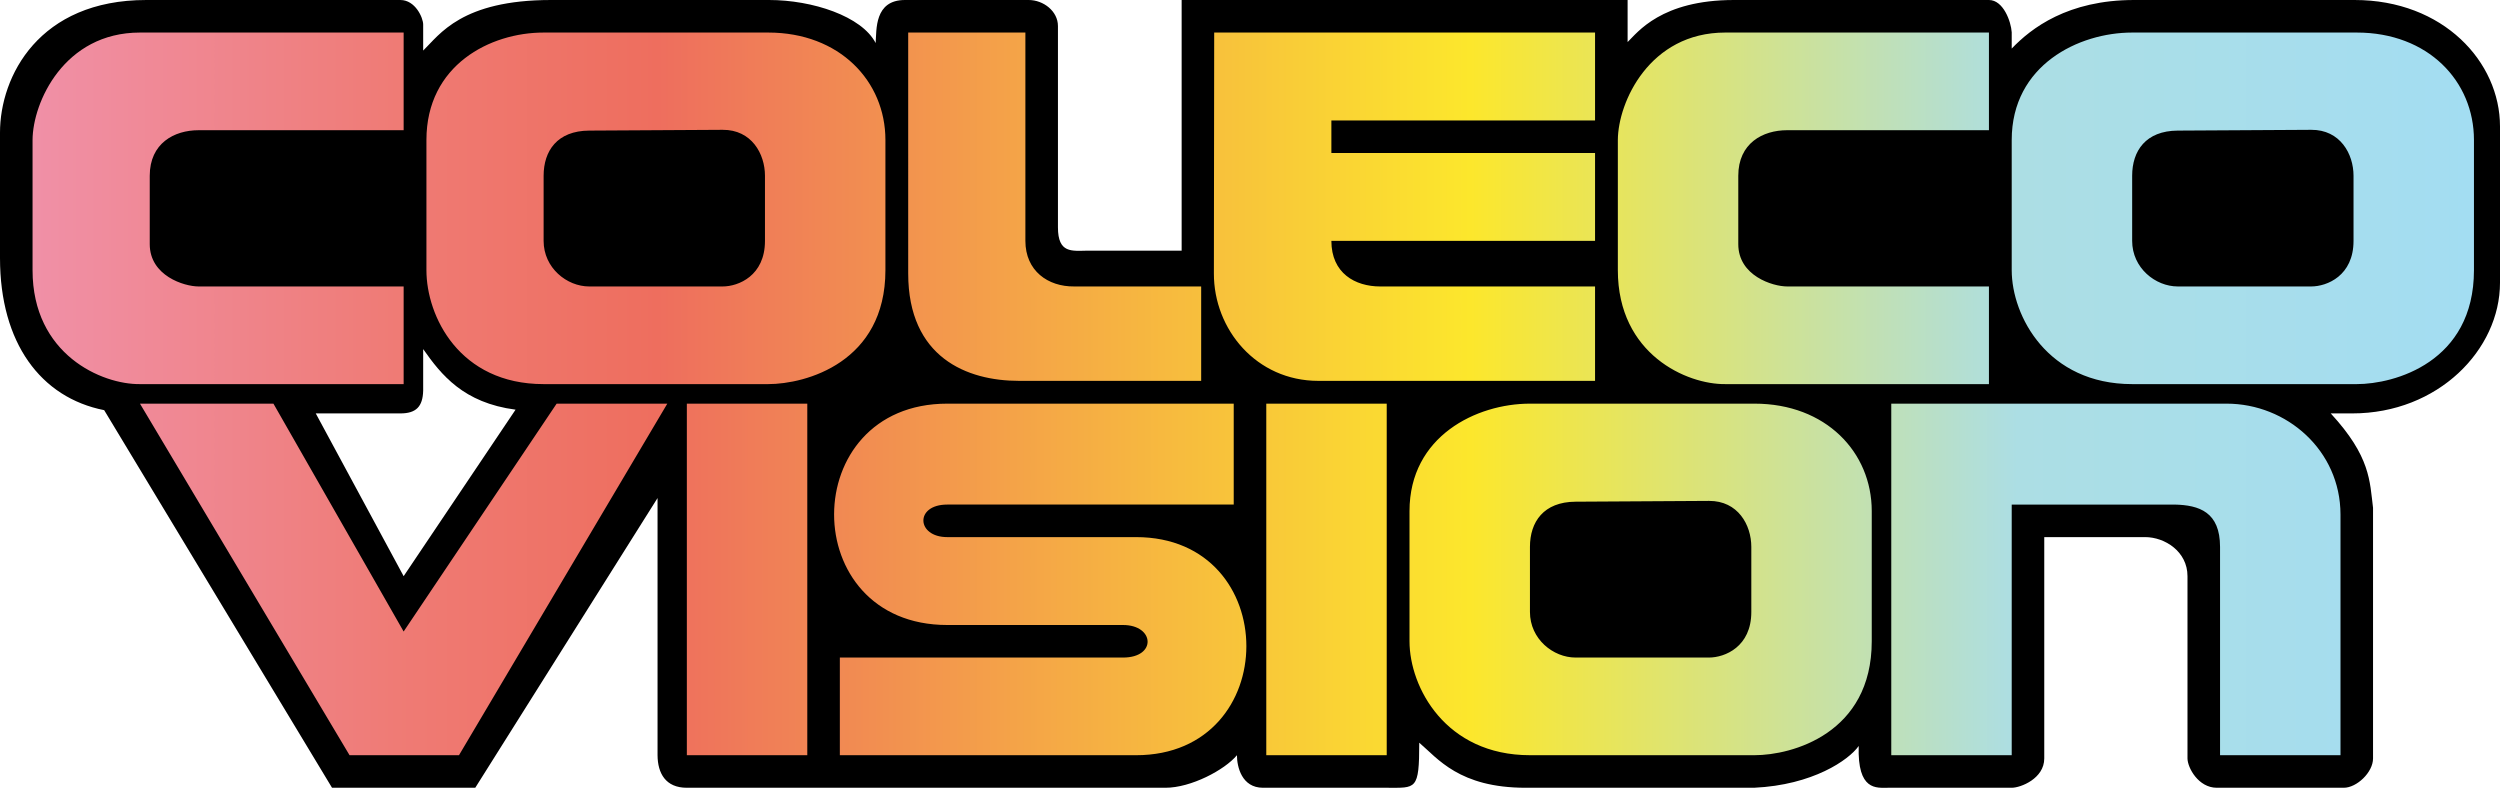
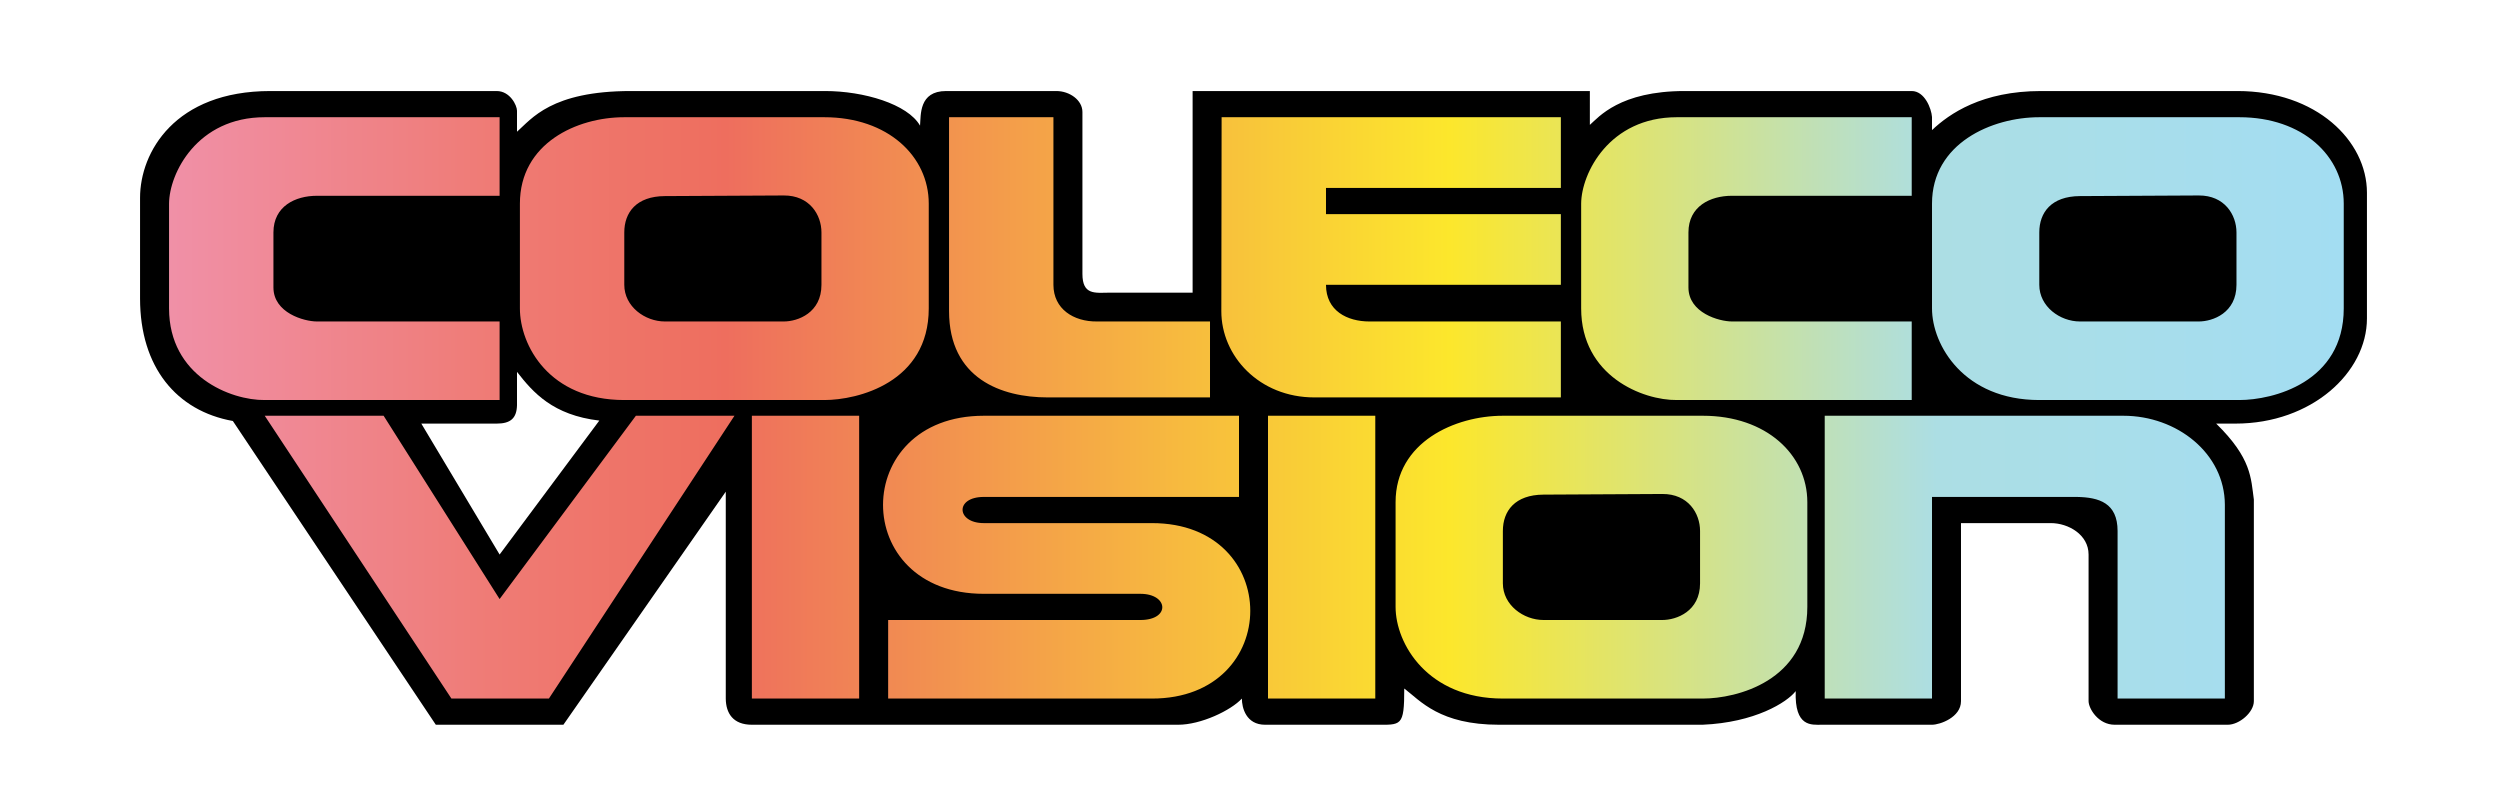
<svg xmlns="http://www.w3.org/2000/svg" version="1.1" id="Ebene_1" x="0px" y="0px" width="566.929px" height="178.654px" viewBox="0 0 566.929 178.654" enable-background="new 0 0 566.929 178.654" xml:space="preserve">
-   <g>
-     <path d="M95.964,11.469C99.685,7.854,104.652,0,124.966,0h49.43c9.841,0,21.039,3.675,24.176,9.759   C198.798,6.797,198.24,0,205.216,0h28.052c3.352,0,6.644,2.539,6.644,5.905v45.649c0,5.963,3.164,5.33,6.762,5.284h21.289V0   h101.133v9.538C371.337,7.369,376.705,0,393.22,0h57.814c3.287,0,5.02,4.941,5.166,7.323v3.691C460.63,6.376,468.935,0,483.957,0   h49.99c20.113,0,32.982,14.024,32.982,28.671v35.445c0,15.198-14.047,29.634-33.492,29.634h-4.895   c9.057,9.81,8.836,15.385,9.596,21.406v56.84c0,3.149-3.695,6.646-6.643,6.646h-28.789c-4.158,0-6.627-4.529-6.646-6.646v-41.338   c0-5.603-5.15-8.851-9.598-8.858H463.58v50.196c0,4.563-5.359,6.646-7.383,6.646h-28.051c-2.604,0-6.961,0.737-6.645-9.479   c-2.213,3.174-10.406,8.861-23.73,9.479H345.97c-15.088,0-19.973-6.697-24.125-10.218c0,10.853-0.727,10.218-7.381,10.218h-28.051   c-4.831,0-5.909-4.781-5.909-7.382c-2.779,3.343-10.433,7.396-16.24,7.382H155.757c-4.802,0-6.613-3.263-6.644-7.382v-58.317   l-41.338,65.699h-32.48l-51.672-85.63C9.293,90.175,0,77.85,0,58.5V30.09C0,17.225,8.884,0.001,33.155,0.001h57.642   c3.38,0,5.167,4.025,5.167,5.563V11.469L95.964,11.469z M116.917,92.901c-11.808-1.541-16.861-7.904-20.953-13.737v9.417   c-0.091,3.648-1.623,5.169-5.167,5.169H71.604l19.931,36.909L116.917,92.901z" />
-     <linearGradient id="SVGID_1_" gradientUnits="userSpaceOnUse" x1="7.477" y1="846.324" x2="561.118" y2="846.324" gradientTransform="matrix(1 0 0 1 -0.0947 -757.002)">
-       <stop offset="0" style="stop-color:#F090A7" />
-       <stop offset="0.149" style="stop-color:#EF7B75" />
-       <stop offset="0.256" style="stop-color:#EE6E5E" />
-       <stop offset="0.589" style="stop-color:#FCE72C" />
-       <stop offset="0.813" style="stop-color:#ACDEE4" />
-       <stop offset="1" style="stop-color:#A3DDF2" />
+   <defs id="defs24" />
+   <g id="g19" transform="matrix(0.8907563,0,0,0.804444,31.76073,20.64447)">
+     <path d="M 95.964,11.469 C 99.685,7.854 104.652,0 124.966,0 h 49.43 c 9.841,0 21.039,3.675 24.176,9.759 C 198.798,6.797 198.24,0 205.216,0 h 28.052 c 3.352,0 6.644,2.539 6.644,5.905 v 45.649 c 0,5.963 3.164,5.33 6.762,5.284 h 21.289 V 0 H 369.096 V 9.538 C 371.337,7.369 376.705,0 393.22,0 h 57.814 c 3.287,0 5.02,4.941 5.166,7.323 v 3.691 C 460.63,6.376 468.935,0 483.957,0 h 49.99 c 20.113,0 32.982,14.024 32.982,28.671 v 35.445 c 0,15.198 -14.047,29.634 -33.492,29.634 h -4.895 c 9.057,9.81 8.836,15.385 9.596,21.406 v 56.84 c 0,3.149 -3.695,6.646 -6.643,6.646 h -28.789 c -4.158,0 -6.627,-4.529 -6.646,-6.646 v -41.338 c 0,-5.603 -5.15,-8.851 -9.598,-8.858 H 463.58 v 50.196 c 0,4.563 -5.359,6.646 -7.383,6.646 h -28.051 c -2.604,0 -6.961,0.737 -6.645,-9.479 -2.213,3.174 -10.406,8.861 -23.73,9.479 H 345.97 c -15.088,0 -19.973,-6.697 -24.125,-10.218 0,10.853 -0.727,10.218 -7.381,10.218 h -28.051 c -4.831,0 -5.909,-4.781 -5.909,-7.382 -2.779,3.343 -10.433,7.396 -16.24,7.382 H 155.757 c -4.802,0 -6.613,-3.263 -6.644,-7.382 v -58.317 l -41.338,65.699 H 75.295 L 23.623,93.012 C 9.293,90.175 0,77.85 0,58.5 V 30.09 C 0,17.225 8.884,0.001 33.155,0.001 h 57.642 c 3.38,0 5.167,4.025 5.167,5.563 z m 20.953,81.432 C 105.109,91.36 100.056,84.997 95.964,79.164 v 9.417 c -0.091,3.648 -1.623,5.169 -5.167,5.169 H 71.604 l 19.931,36.909 z" id="path2" />
+     <linearGradient id="SVGID_1_" gradientUnits="userSpaceOnUse" x1="7.477" y1="846.324" x2="561.118" y2="846.324" gradientTransform="translate(-0.0947,-757.002)">
+       <stop offset="0" style="stop-color:#F090A7" id="stop4" />
+       <stop offset="0.149" style="stop-color:#EF7B75" id="stop6" />
+       <stop offset="0.256" style="stop-color:#EE6E5E" id="stop8" />
+       <stop offset="0.589" style="stop-color:#FCE72C" id="stop10" />
+       <stop offset="0.813" style="stop-color:#ACDEE4" id="stop12" />
+       <stop offset="1" style="stop-color:#A3DDF2" id="stop14" />
    </linearGradient>
-     <path fill="url(#SVGID_1_)" d="M279.773,91.536v22.885h-64.96c-7.426,0-7.01,7.381,0,7.381c0,0,28.543,0,42.814,0   c33.358,0,33.348,49.458,0,49.458c-22.392,0-67.174,0-67.174,0v-22.145c0,0,42.814,0,64.221,0c7.687,0,7.166-7.382,0-7.382   c-13.287,0-39.861,0-39.861,0c-34.278,0-34.157-50.197,0-50.197C236.466,91.536,279.773,91.536,279.773,91.536z M428.888,91.536   h76.033c13.646,0,25.805,10.596,25.836,25.1v54.625h-27.313v-47.242c0-7.886-4.689-9.484-10.336-9.597h-36.908v56.839h-27.314   V91.536H428.888z M357.285,113.77c-7.258,0.043-10.336,4.6-10.336,10.246v14.764c0,6.133,5.273,10.334,10.336,10.334h30.266   c3.59,0,9.598-2.43,9.598-10.334v-14.764c0-4.968-3.021-10.463-9.598-10.427L357.285,113.77z M346.949,91.536h50.936   c16.17,0,26.574,11.012,26.574,24.359v29.525c0,20.938-18.09,25.838-26.574,25.838h-50.936c-19.133,0-27.313-15.396-27.313-25.838   v-29.525C319.636,98.893,334.851,91.536,346.949,91.536z M287.156,91.536h27.313v79.724h-27.313V91.536z M155.757,91.536h27.313   v79.724h-27.313V91.536z M31.741,91.536h30.266l29.527,51.673l34.695-51.673h25.099l-47.244,79.726H79.269L31.741,91.536z    M275.345,7.382h86.367v19.932h-59.793v7.382h59.793v19.932h-59.793c0,7.327,5.384,10.334,11.072,10.334h48.721v21.407h-62.746   c-14.059,0-23.724-11.67-23.691-24.359L275.345,7.382z M205.954,7.382h26.575v47.244c0,6.786,5.115,10.404,11.073,10.334h28.79   v21.407h-41.339c-11.737,0-25.098-5.275-25.098-24.359L205.954,7.382L205.954,7.382z M451.035,7.381H391.24   c-17.203,0-24.32,15.824-24.359,24.359v29.527c0,19.149,15.754,25.948,24.359,25.837h59.795V64.959h-45.77   c-3.258,0-11.072-2.411-11.072-9.597V39.861c0-7.384,5.559-10.335,11.072-10.335h45.77V7.381L451.035,7.381z M493.849,29.616   c-7.258,0.042-10.336,4.6-10.336,10.245v14.765c0,6.133,5.273,10.334,10.336,10.334h30.266c3.59,0,9.598-2.431,9.598-10.334V39.863   c0-4.965-3.025-10.463-9.598-10.424L493.849,29.616z M483.513,7.382h50.938c16.166,0,26.572,11.012,26.572,24.359v29.527   c0,20.938-18.09,25.837-26.572,25.837h-50.938c-19.131,0-27.313-15.395-27.313-25.837V31.741   C456.201,14.74,471.416,7.382,483.513,7.382L483.513,7.382z M133.611,29.616c-7.257,0.043-10.334,4.6-10.334,10.246v14.765   c0,6.133,5.273,10.334,10.334,10.334h30.266c3.588,0,9.596-2.431,9.596-10.334V39.863c0-4.965-3.025-10.463-9.596-10.424   L133.611,29.616z M123.277,7.382h50.935c16.167,0,26.576,11.012,26.576,24.359v29.527c0,20.938-18.091,25.837-26.576,25.837   h-50.935c-19.132,0-26.575-15.395-26.575-25.837V31.741C96.702,14.74,111.179,7.382,123.277,7.382z M91.535,7.382H31.742   c-17.204,0-24.321,15.824-24.36,24.359v29.527c0,19.149,15.753,25.948,24.36,25.837h59.793V64.961H45.029   c-3.256,0-11.073-2.412-11.073-9.597V39.863c0-7.384,5.559-10.335,11.073-10.335h46.506V7.382z" />
+     <path d="m 279.773,91.536 v 22.885 h -64.96 c -7.426,0 -7.01,7.381 0,7.381 0,0 28.543,0 42.814,0 33.358,0 33.348,49.458 0,49.458 -22.392,0 -67.174,0 -67.174,0 v -22.145 c 0,0 42.814,0 64.221,0 7.687,0 7.166,-7.382 0,-7.382 -13.287,0 -39.861,0 -39.861,0 -34.278,0 -34.157,-50.197 0,-50.197 21.653,0 64.96,0 64.96,0 z m 149.115,0 h 76.033 c 13.646,0 25.805,10.596 25.836,25.1 v 54.625 h -27.313 v -47.242 c 0,-7.886 -4.689,-9.484 -10.336,-9.597 H 456.2 v 56.839 H 428.886 V 91.536 Z m -71.603,22.234 c -7.258,0.043 -10.336,4.6 -10.336,10.246 v 14.764 c 0,6.133 5.273,10.334 10.336,10.334 h 30.266 c 3.59,0 9.598,-2.43 9.598,-10.334 v -14.764 c 0,-4.968 -3.021,-10.463 -9.598,-10.427 z M 346.949,91.536 h 50.936 c 16.17,0 26.574,11.012 26.574,24.359 v 29.525 c 0,20.938 -18.09,25.838 -26.574,25.838 h -50.936 c -19.133,0 -27.313,-15.396 -27.313,-25.838 v -29.525 c 0,-17.002 15.215,-24.359 27.313,-24.359 z m -59.793,0 h 27.313 v 79.724 h -27.313 z m -131.399,0 h 27.313 v 79.724 h -27.313 z m -124.016,0 h 30.266 l 29.527,51.673 34.695,-51.673 h 25.099 l -47.244,79.726 H 79.269 Z M 275.345,7.382 h 86.367 v 19.932 h -59.793 v 7.382 h 59.793 v 19.932 h -59.793 c 0,7.327 5.384,10.334 11.072,10.334 h 48.721 v 21.407 h -62.746 c -14.059,0 -23.724,-11.67 -23.691,-24.359 z m -69.391,0 h 26.575 v 47.244 c 0,6.786 5.115,10.404 11.073,10.334 h 28.79 v 21.407 h -41.339 c -11.737,0 -25.098,-5.275 -25.098,-24.359 z M 451.035,7.381 H 391.24 c -17.203,0 -24.32,15.824 -24.359,24.359 v 29.527 c 0,19.149 15.754,25.948 24.359,25.837 h 59.795 V 64.959 h -45.77 c -3.258,0 -11.072,-2.411 -11.072,-9.597 V 39.861 c 0,-7.384 5.559,-10.335 11.072,-10.335 h 45.77 z m 42.814,22.235 c -7.258,0.042 -10.336,4.6 -10.336,10.245 v 14.765 c 0,6.133 5.273,10.334 10.336,10.334 h 30.266 c 3.59,0 9.598,-2.431 9.598,-10.334 V 39.863 c 0,-4.965 -3.025,-10.463 -9.598,-10.424 z M 483.513,7.382 h 50.938 c 16.166,0 26.572,11.012 26.572,24.359 v 29.527 c 0,20.938 -18.09,25.837 -26.572,25.837 H 483.513 C 464.382,87.105 456.2,71.71 456.2,61.268 V 31.741 C 456.201,14.74 471.416,7.382 483.513,7.382 Z M 133.611,29.616 c -7.257,0.043 -10.334,4.6 -10.334,10.246 v 14.765 c 0,6.133 5.273,10.334 10.334,10.334 h 30.266 c 3.588,0 9.596,-2.431 9.596,-10.334 V 39.863 c 0,-4.965 -3.025,-10.463 -9.596,-10.424 z M 123.277,7.382 h 50.935 c 16.167,0 26.576,11.012 26.576,24.359 v 29.527 c 0,20.938 -18.091,25.837 -26.576,25.837 H 123.277 C 104.145,87.105 96.702,71.71 96.702,61.268 V 31.741 c 0,-17.001 14.477,-24.359 26.575,-24.359 z m -31.742,0 H 31.742 c -17.204,0 -24.321,15.824 -24.36,24.359 v 29.527 c 0,19.149 15.753,25.948 24.36,25.837 H 91.535 V 64.961 H 45.029 c -3.256,0 -11.073,-2.412 -11.073,-9.597 V 39.863 c 0,-7.384 5.559,-10.335 11.073,-10.335 h 46.506 z" id="path17" style="fill:url(#SVGID_1_)" />
  </g>
</svg>
